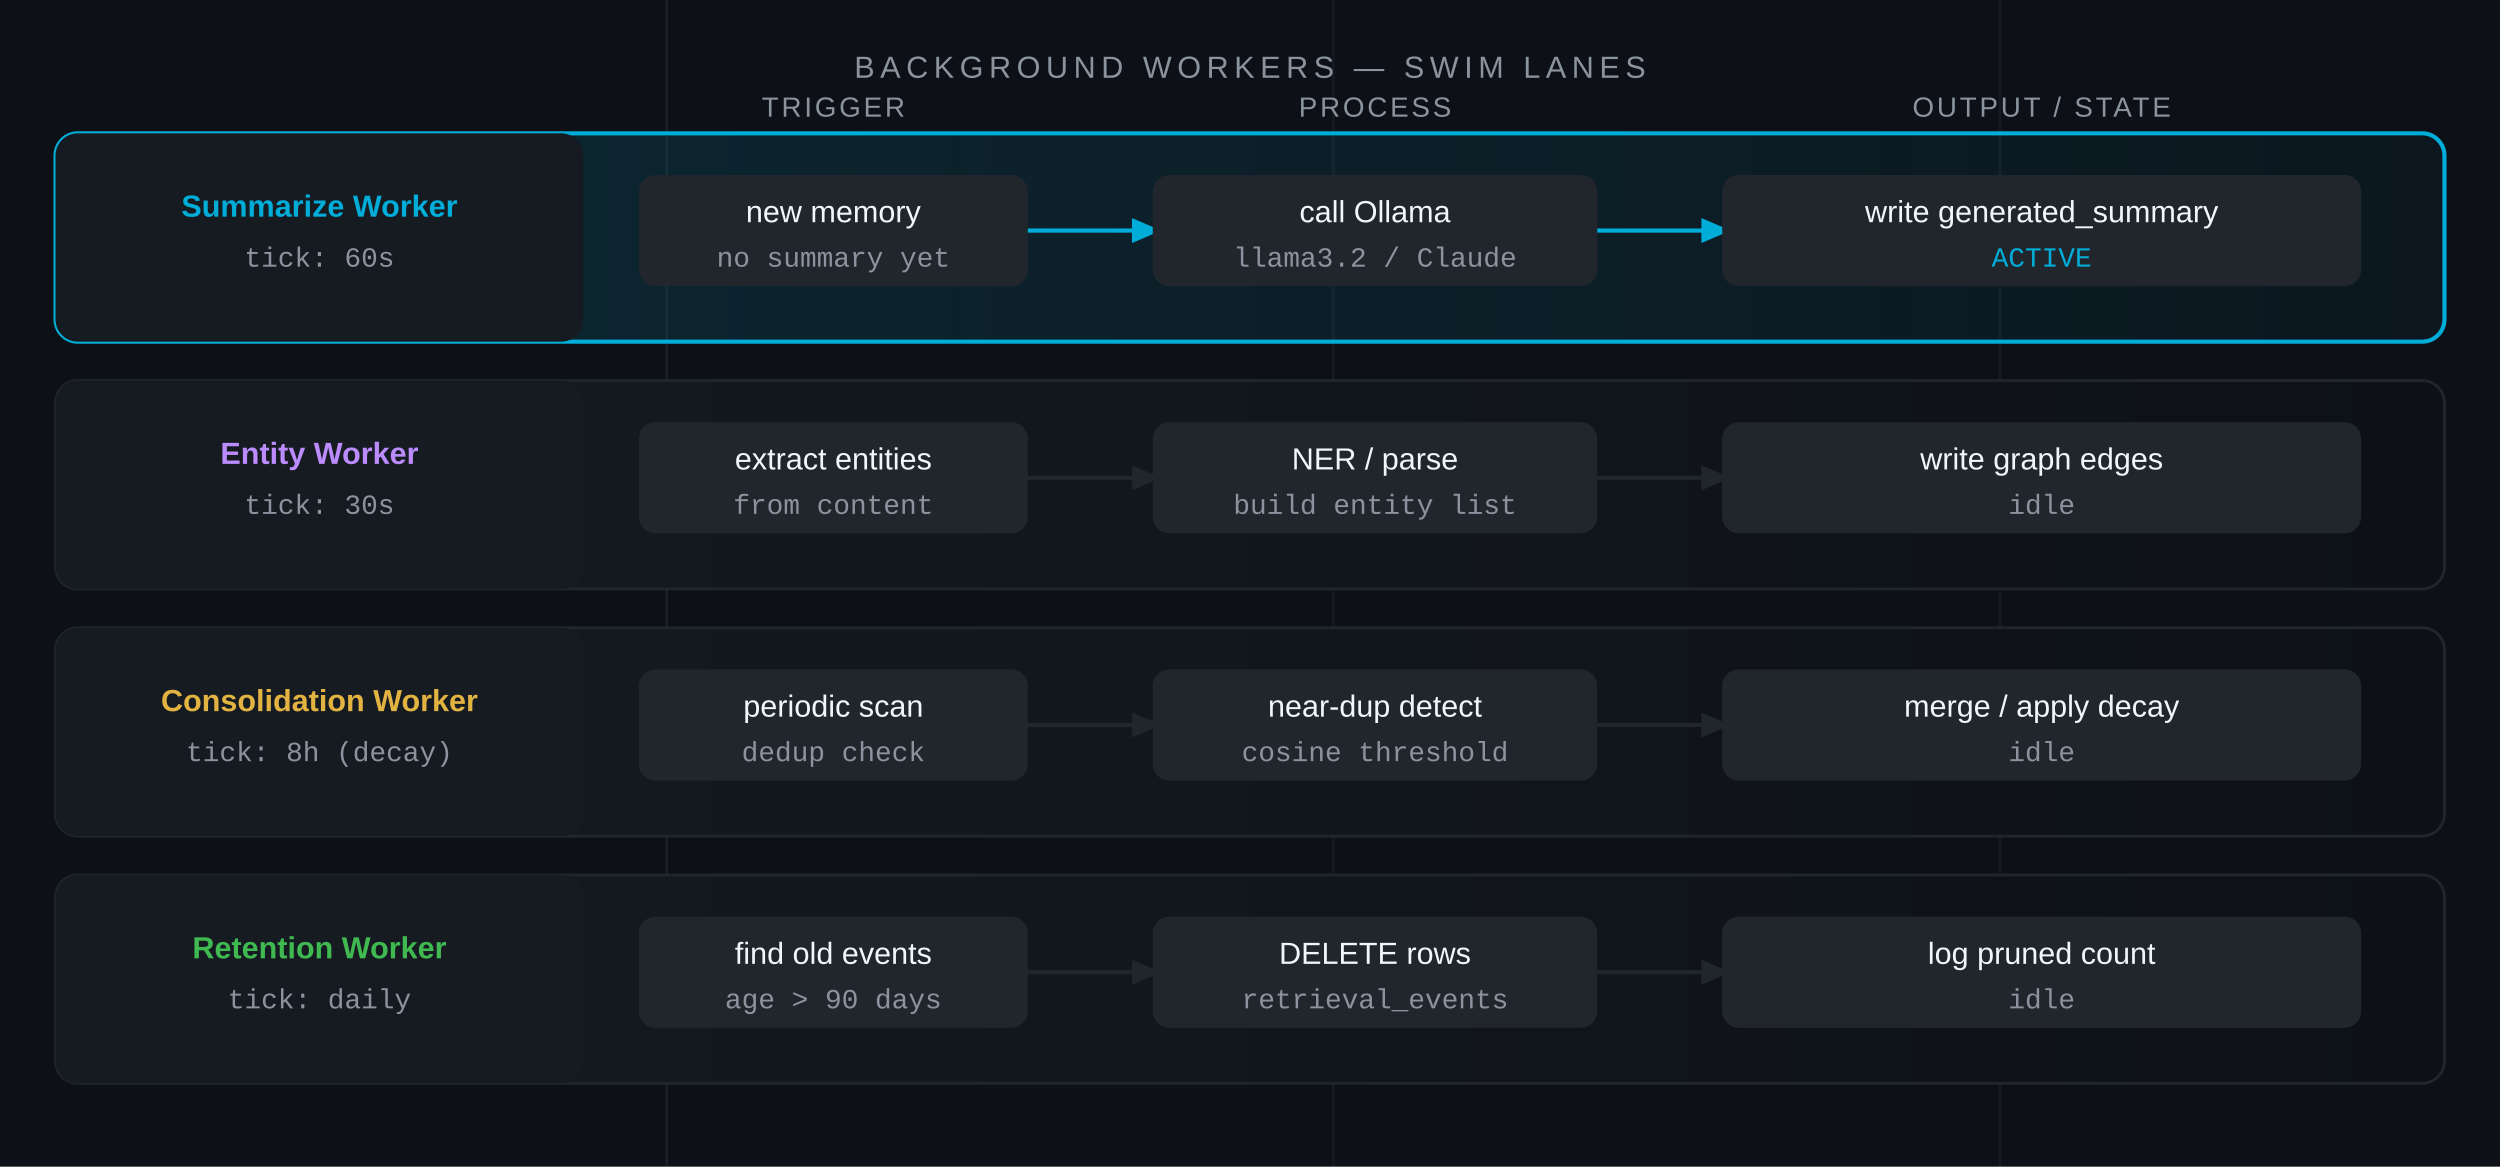
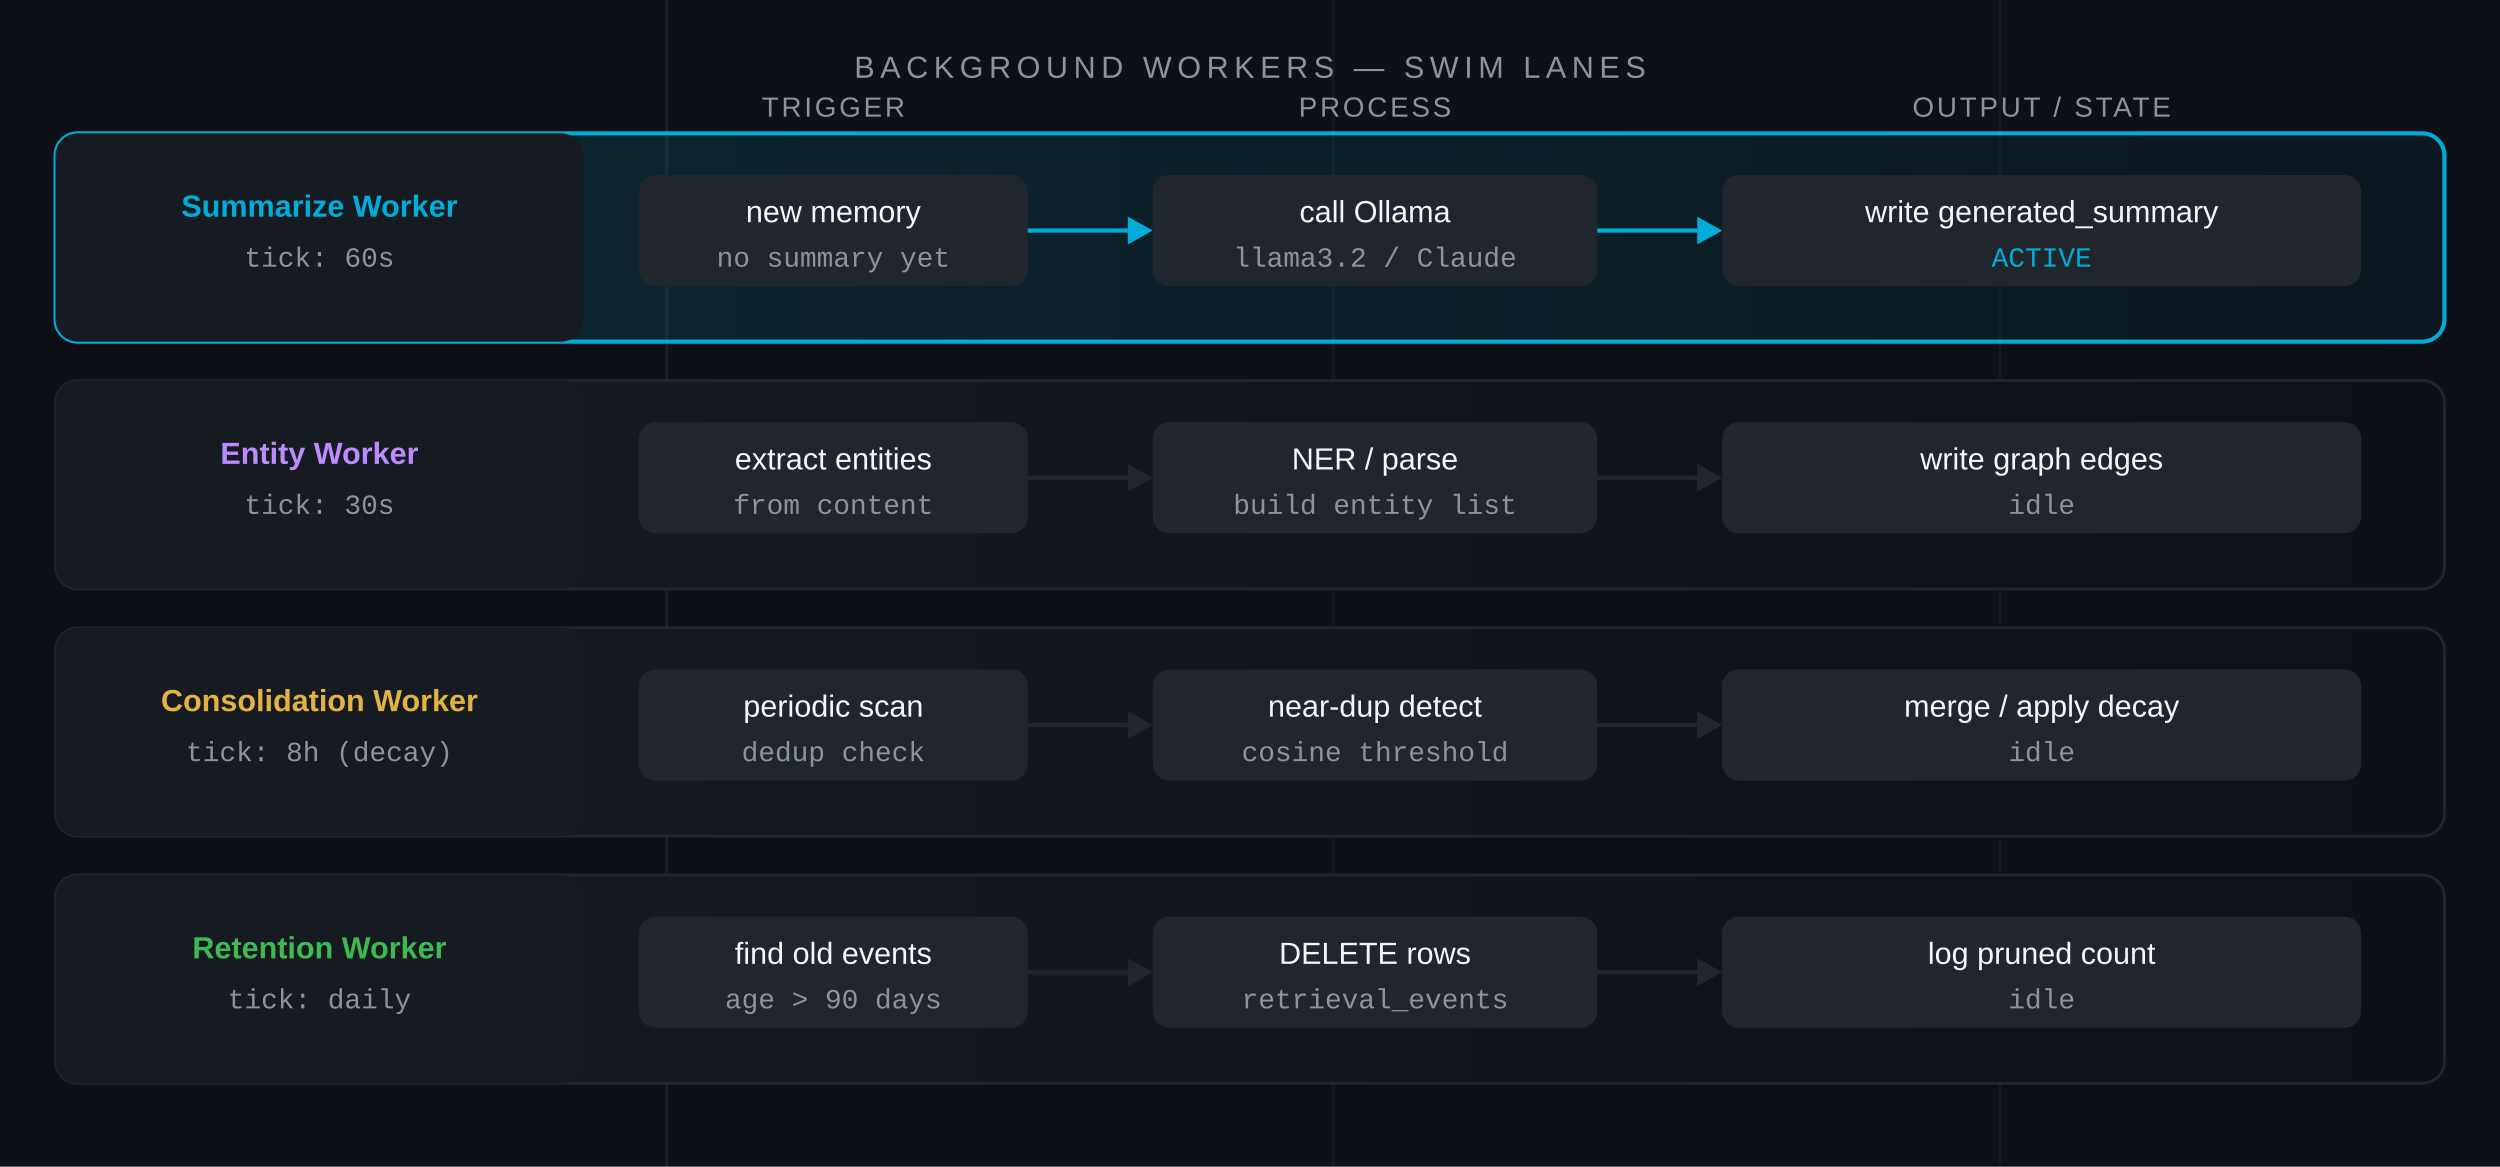
<svg xmlns="http://www.w3.org/2000/svg" viewBox="0 0 900 420" width="900" height="420">
  <defs>
    <linearGradient id="rw-lane-grad" x1="0%" y1="0%" x2="100%" y2="0%">
      <stop offset="0%" stop-color="#161b22" />
      <stop offset="100%" stop-color="#0d1117" />
    </linearGradient>
    <linearGradient id="rw-active-grad" x1="0%" y1="0%" x2="100%" y2="0%">
      <stop offset="0%" stop-color="#00ADD8" stop-opacity="0.15" />
      <stop offset="100%" stop-color="#00ADD8" stop-opacity="0.04" />
    </linearGradient>
-     <marker id="rw-arrow" markerWidth="7" markerHeight="7" refX="5" refY="3" orient="auto">
-       <path d="M0,0 L0,6 L7,3 z" fill="#00ADD8" />
-     </marker>
-     <marker id="rw-arrow-muted" markerWidth="7" markerHeight="7" refX="5" refY="3" orient="auto">
-       <path d="M0,0 L0,6 L7,3 z" fill="#21262d" />
-     </marker>
  </defs>
  <rect width="900" height="420" fill="#0d1117" />
  <line x1="240" y1="0" x2="240" y2="420" stroke="#f0f6fc" stroke-opacity="0.06" stroke-width="1" />
  <line x1="480" y1="0" x2="480" y2="420" stroke="#f0f6fc" stroke-opacity="0.04" stroke-width="1" />
  <line x1="720" y1="0" x2="720" y2="420" stroke="#f0f6fc" stroke-opacity="0.04" stroke-width="1" />
  <text x="450" y="28" font-family="system-ui,-apple-system,Arial,sans-serif" font-size="11" fill="#8b949e" text-anchor="middle" letter-spacing="2">BACKGROUND WORKERS — SWIM LANES</text>
  <rect x="20" y="48" width="860" height="75" rx="8" fill="url(#rw-active-grad)" stroke="#00ADD8" stroke-width="1.5" />
  <rect x="20" y="48" width="190" height="75" rx="8" fill="#161b22" />
  <text x="115" y="78" font-family="system-ui,-apple-system,Arial,sans-serif" font-size="11" font-weight="700" fill="#00ADD8" text-anchor="middle">Summarize Worker</text>
  <text x="115" y="96" font-family="'Courier New',monospace" font-size="10" fill="#8b949e" text-anchor="middle">tick: 60s</text>
  <rect x="230" y="63" width="140" height="40" rx="6" fill="#21262d" />
  <text x="300" y="80" font-family="system-ui,-apple-system,Arial,sans-serif" font-size="11" fill="#f0f6fc" text-anchor="middle">new memory</text>
  <text x="300" y="96" font-family="'Courier New',monospace" font-size="10" fill="#8b949e" text-anchor="middle">no summary yet</text>
-   <line x1="370" y1="83" x2="415" y2="83" stroke="#00ADD8" stroke-width="1.5" marker-end="url(#rw-arrow)" />
+   <line x1="370" y1="83" x2="406.0" y2="83.0" stroke="#00ADD8" stroke-width="1.5" />
+   <polygon points="415.0,83.0 406.0,88.0 406.0,78.0" fill="#00ADD8" />
  <rect x="415" y="63" width="160" height="40" rx="6" fill="#21262d" />
  <text x="495" y="80" font-family="system-ui,-apple-system,Arial,sans-serif" font-size="11" fill="#f0f6fc" text-anchor="middle">call Ollama</text>
  <text x="495" y="96" font-family="'Courier New',monospace" font-size="10" fill="#8b949e" text-anchor="middle">llama3.2 / Claude</text>
-   <line x1="575" y1="83" x2="620" y2="83" stroke="#00ADD8" stroke-width="1.5" marker-end="url(#rw-arrow)" />
+   <line x1="575" y1="83" x2="611.0" y2="83.0" stroke="#00ADD8" stroke-width="1.5" />
+   <polygon points="620.0,83.0 611.0,88.0 611.0,78.0" fill="#00ADD8" />
  <rect x="620" y="63" width="230" height="40" rx="6" fill="#21262d" />
  <text x="735" y="80" font-family="system-ui,-apple-system,Arial,sans-serif" font-size="11" fill="#f0f6fc" text-anchor="middle">write generated_summary</text>
  <text x="735" y="96" font-family="'Courier New',monospace" font-size="10" fill="#00ADD8" text-anchor="middle">ACTIVE</text>
  <rect x="20" y="137" width="860" height="75" rx="8" fill="url(#rw-lane-grad)" stroke="#21262d" stroke-width="1" />
  <rect x="20" y="137" width="190" height="75" rx="8" fill="#161b22" />
  <text x="115" y="167" font-family="system-ui,-apple-system,Arial,sans-serif" font-size="11" font-weight="700" fill="#bc8cff" text-anchor="middle">Entity Worker</text>
  <text x="115" y="185" font-family="'Courier New',monospace" font-size="10" fill="#8b949e" text-anchor="middle">tick: 30s</text>
  <rect x="230" y="152" width="140" height="40" rx="6" fill="#21262d" />
  <text x="300" y="169" font-family="system-ui,-apple-system,Arial,sans-serif" font-size="11" fill="#f0f6fc" text-anchor="middle">extract entities</text>
  <text x="300" y="185" font-family="'Courier New',monospace" font-size="10" fill="#8b949e" text-anchor="middle">from content</text>
-   <line x1="370" y1="172" x2="415" y2="172" stroke="#21262d" stroke-width="1.5" marker-end="url(#rw-arrow-muted)" />
+   <line x1="370" y1="172" x2="406.0" y2="172.0" stroke="#21262d" stroke-width="1.5" />
+   <polygon points="415.0,172.0 406.0,177.0 406.0,167.0" fill="#21262d" />
  <rect x="415" y="152" width="160" height="40" rx="6" fill="#21262d" />
  <text x="495" y="169" font-family="system-ui,-apple-system,Arial,sans-serif" font-size="11" fill="#f0f6fc" text-anchor="middle">NER / parse</text>
  <text x="495" y="185" font-family="'Courier New',monospace" font-size="10" fill="#8b949e" text-anchor="middle">build entity list</text>
-   <line x1="575" y1="172" x2="620" y2="172" stroke="#21262d" stroke-width="1.5" marker-end="url(#rw-arrow-muted)" />
+   <line x1="575" y1="172" x2="611.0" y2="172.0" stroke="#21262d" stroke-width="1.5" />
+   <polygon points="620.0,172.0 611.0,177.0 611.0,167.0" fill="#21262d" />
  <rect x="620" y="152" width="230" height="40" rx="6" fill="#21262d" />
  <text x="735" y="169" font-family="system-ui,-apple-system,Arial,sans-serif" font-size="11" fill="#f0f6fc" text-anchor="middle">write graph edges</text>
  <text x="735" y="185" font-family="'Courier New',monospace" font-size="10" fill="#8b949e" text-anchor="middle">idle</text>
  <rect x="20" y="226" width="860" height="75" rx="8" fill="url(#rw-lane-grad)" stroke="#21262d" stroke-width="1" />
  <rect x="20" y="226" width="190" height="75" rx="8" fill="#161b22" />
  <text x="115" y="256" font-family="system-ui,-apple-system,Arial,sans-serif" font-size="11" font-weight="700" fill="#e3b341" text-anchor="middle">Consolidation Worker</text>
  <text x="115" y="274" font-family="'Courier New',monospace" font-size="10" fill="#8b949e" text-anchor="middle">tick: 8h (decay)</text>
  <rect x="230" y="241" width="140" height="40" rx="6" fill="#21262d" />
  <text x="300" y="258" font-family="system-ui,-apple-system,Arial,sans-serif" font-size="11" fill="#f0f6fc" text-anchor="middle">periodic scan</text>
  <text x="300" y="274" font-family="'Courier New',monospace" font-size="10" fill="#8b949e" text-anchor="middle">dedup check</text>
-   <line x1="370" y1="261" x2="415" y2="261" stroke="#21262d" stroke-width="1.5" marker-end="url(#rw-arrow-muted)" />
+   <line x1="370" y1="261" x2="406.0" y2="261.0" stroke="#21262d" stroke-width="1.5" />
+   <polygon points="415.0,261.0 406.0,266.0 406.0,256.0" fill="#21262d" />
  <rect x="415" y="241" width="160" height="40" rx="6" fill="#21262d" />
  <text x="495" y="258" font-family="system-ui,-apple-system,Arial,sans-serif" font-size="11" fill="#f0f6fc" text-anchor="middle">near-dup detect</text>
  <text x="495" y="274" font-family="'Courier New',monospace" font-size="10" fill="#8b949e" text-anchor="middle">cosine threshold</text>
-   <line x1="575" y1="261" x2="620" y2="261" stroke="#21262d" stroke-width="1.5" marker-end="url(#rw-arrow-muted)" />
+   <line x1="575" y1="261" x2="611.0" y2="261.0" stroke="#21262d" stroke-width="1.5" />
+   <polygon points="620.0,261.0 611.0,266.0 611.0,256.0" fill="#21262d" />
  <rect x="620" y="241" width="230" height="40" rx="6" fill="#21262d" />
  <text x="735" y="258" font-family="system-ui,-apple-system,Arial,sans-serif" font-size="11" fill="#f0f6fc" text-anchor="middle">merge / apply decay</text>
  <text x="735" y="274" font-family="'Courier New',monospace" font-size="10" fill="#8b949e" text-anchor="middle">idle</text>
  <rect x="20" y="315" width="860" height="75" rx="8" fill="url(#rw-lane-grad)" stroke="#21262d" stroke-width="1" />
  <rect x="20" y="315" width="190" height="75" rx="8" fill="#161b22" />
  <text x="115" y="345" font-family="system-ui,-apple-system,Arial,sans-serif" font-size="11" font-weight="700" fill="#3fb950" text-anchor="middle">Retention Worker</text>
  <text x="115" y="363" font-family="'Courier New',monospace" font-size="10" fill="#8b949e" text-anchor="middle">tick: daily</text>
  <rect x="230" y="330" width="140" height="40" rx="6" fill="#21262d" />
  <text x="300" y="347" font-family="system-ui,-apple-system,Arial,sans-serif" font-size="11" fill="#f0f6fc" text-anchor="middle">find old events</text>
  <text x="300" y="363" font-family="'Courier New',monospace" font-size="10" fill="#8b949e" text-anchor="middle">age &gt; 90 days</text>
-   <line x1="370" y1="350" x2="415" y2="350" stroke="#21262d" stroke-width="1.5" marker-end="url(#rw-arrow-muted)" />
+   <line x1="370" y1="350" x2="406.0" y2="350.0" stroke="#21262d" stroke-width="1.5" />
+   <polygon points="415.0,350.0 406.0,355.0 406.0,345.0" fill="#21262d" />
  <rect x="415" y="330" width="160" height="40" rx="6" fill="#21262d" />
  <text x="495" y="347" font-family="system-ui,-apple-system,Arial,sans-serif" font-size="11" fill="#f0f6fc" text-anchor="middle">DELETE rows</text>
  <text x="495" y="363" font-family="'Courier New',monospace" font-size="10" fill="#8b949e" text-anchor="middle">retrieval_events</text>
-   <line x1="575" y1="350" x2="620" y2="350" stroke="#21262d" stroke-width="1.5" marker-end="url(#rw-arrow-muted)" />
+   <line x1="575" y1="350" x2="611.0" y2="350.0" stroke="#21262d" stroke-width="1.5" />
+   <polygon points="620.0,350.0 611.0,355.0 611.0,345.0" fill="#21262d" />
  <rect x="620" y="330" width="230" height="40" rx="6" fill="#21262d" />
  <text x="735" y="347" font-family="system-ui,-apple-system,Arial,sans-serif" font-size="11" fill="#f0f6fc" text-anchor="middle">log pruned count</text>
  <text x="735" y="363" font-family="'Courier New',monospace" font-size="10" fill="#8b949e" text-anchor="middle">idle</text>
  <text x="300" y="42" font-family="system-ui,-apple-system,Arial,sans-serif" font-size="10" fill="#8b949e" text-anchor="middle" letter-spacing="1">TRIGGER</text>
  <text x="495" y="42" font-family="system-ui,-apple-system,Arial,sans-serif" font-size="10" fill="#8b949e" text-anchor="middle" letter-spacing="1">PROCESS</text>
  <text x="735" y="42" font-family="system-ui,-apple-system,Arial,sans-serif" font-size="10" fill="#8b949e" text-anchor="middle" letter-spacing="1">OUTPUT / STATE</text>
</svg>
